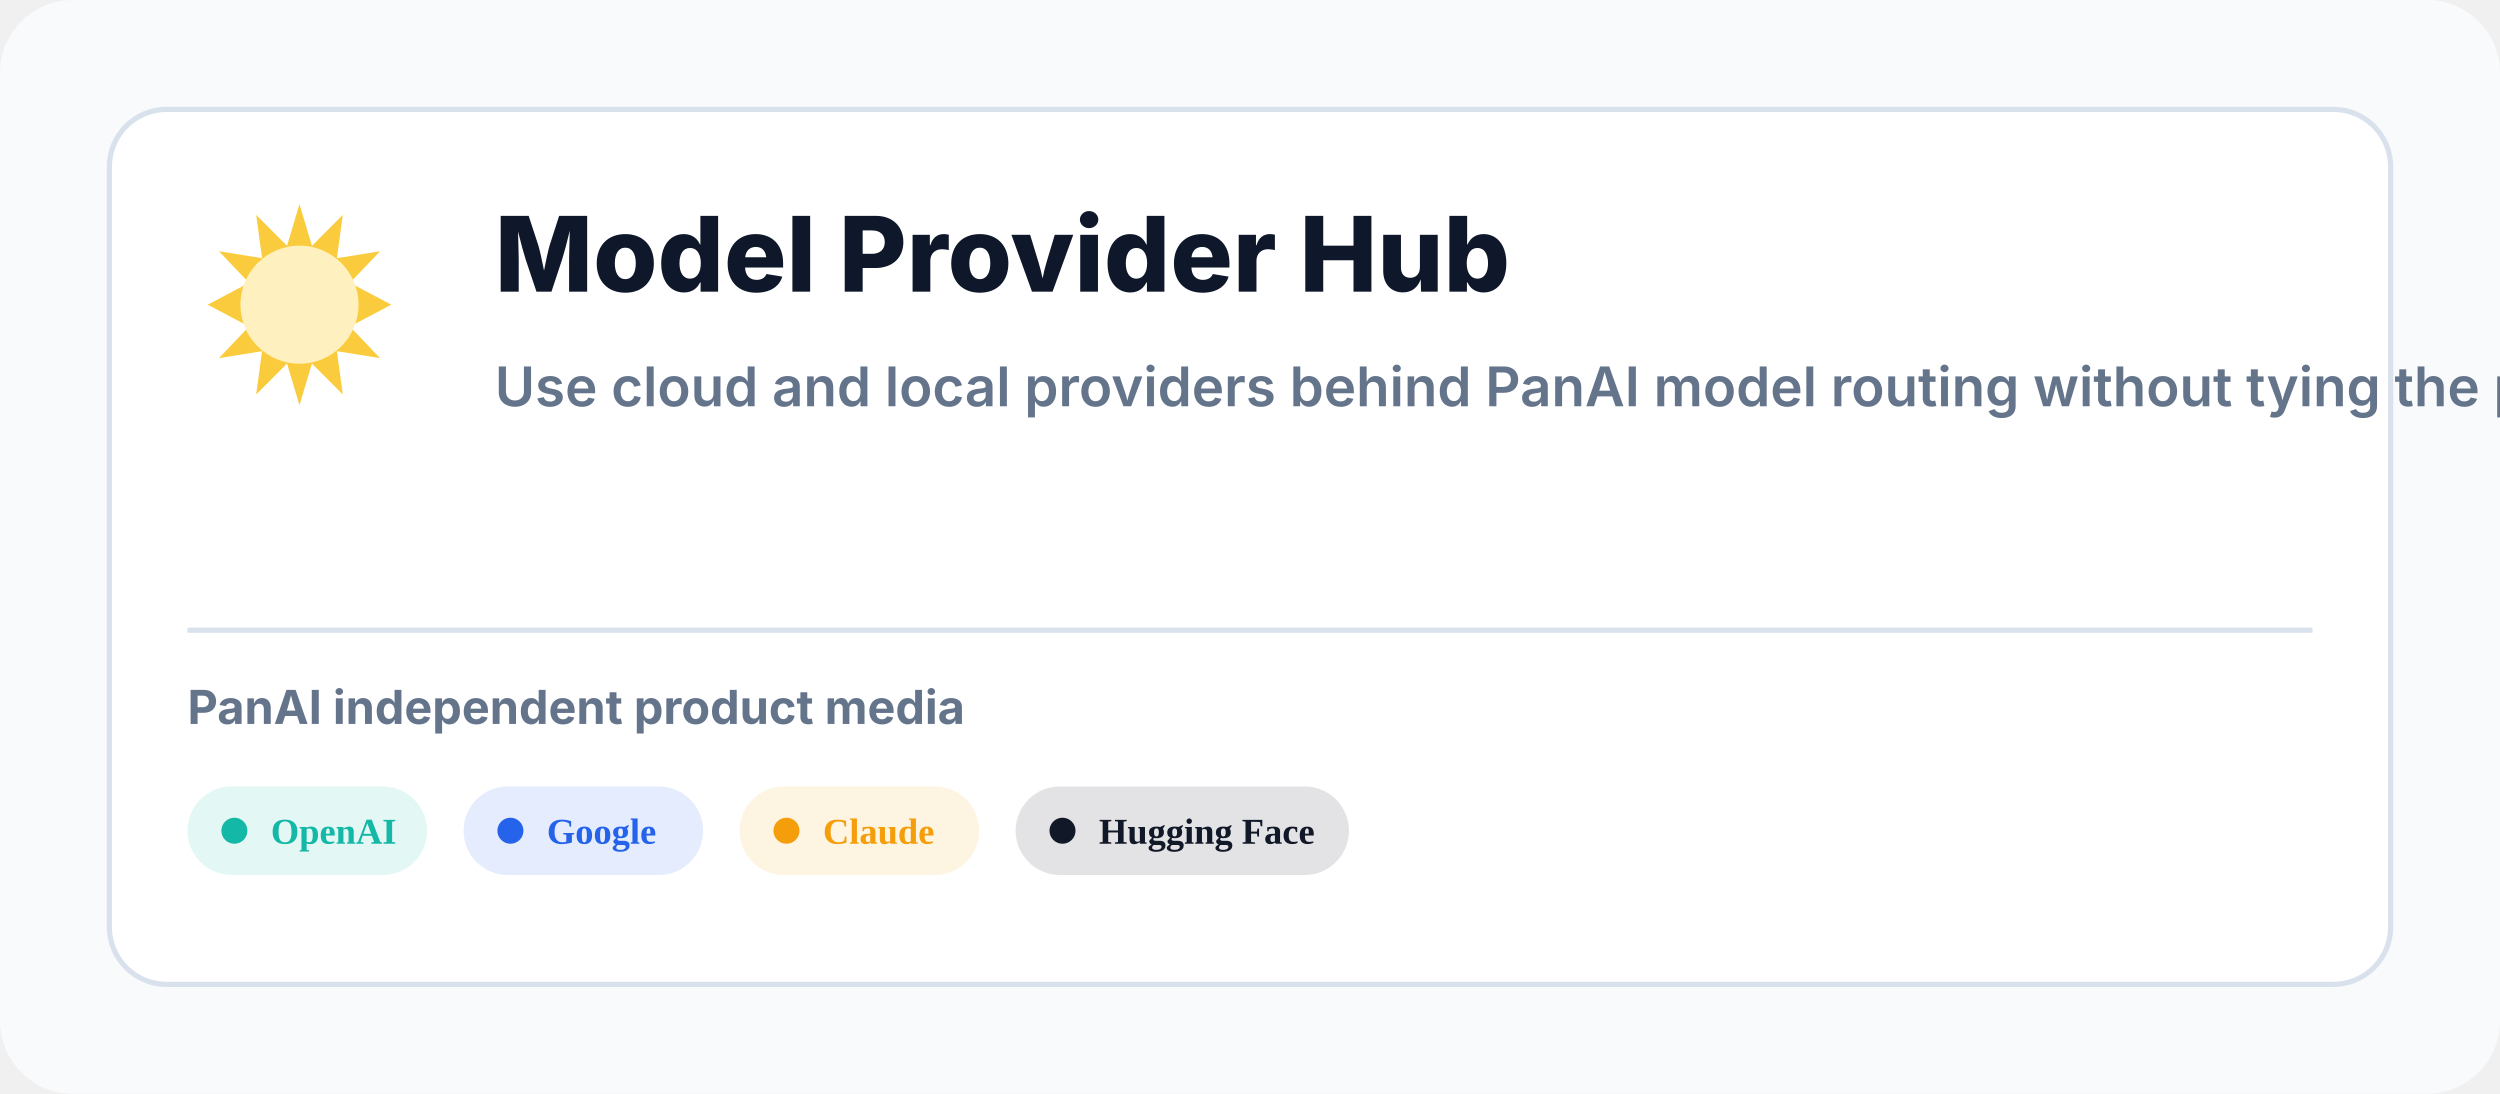
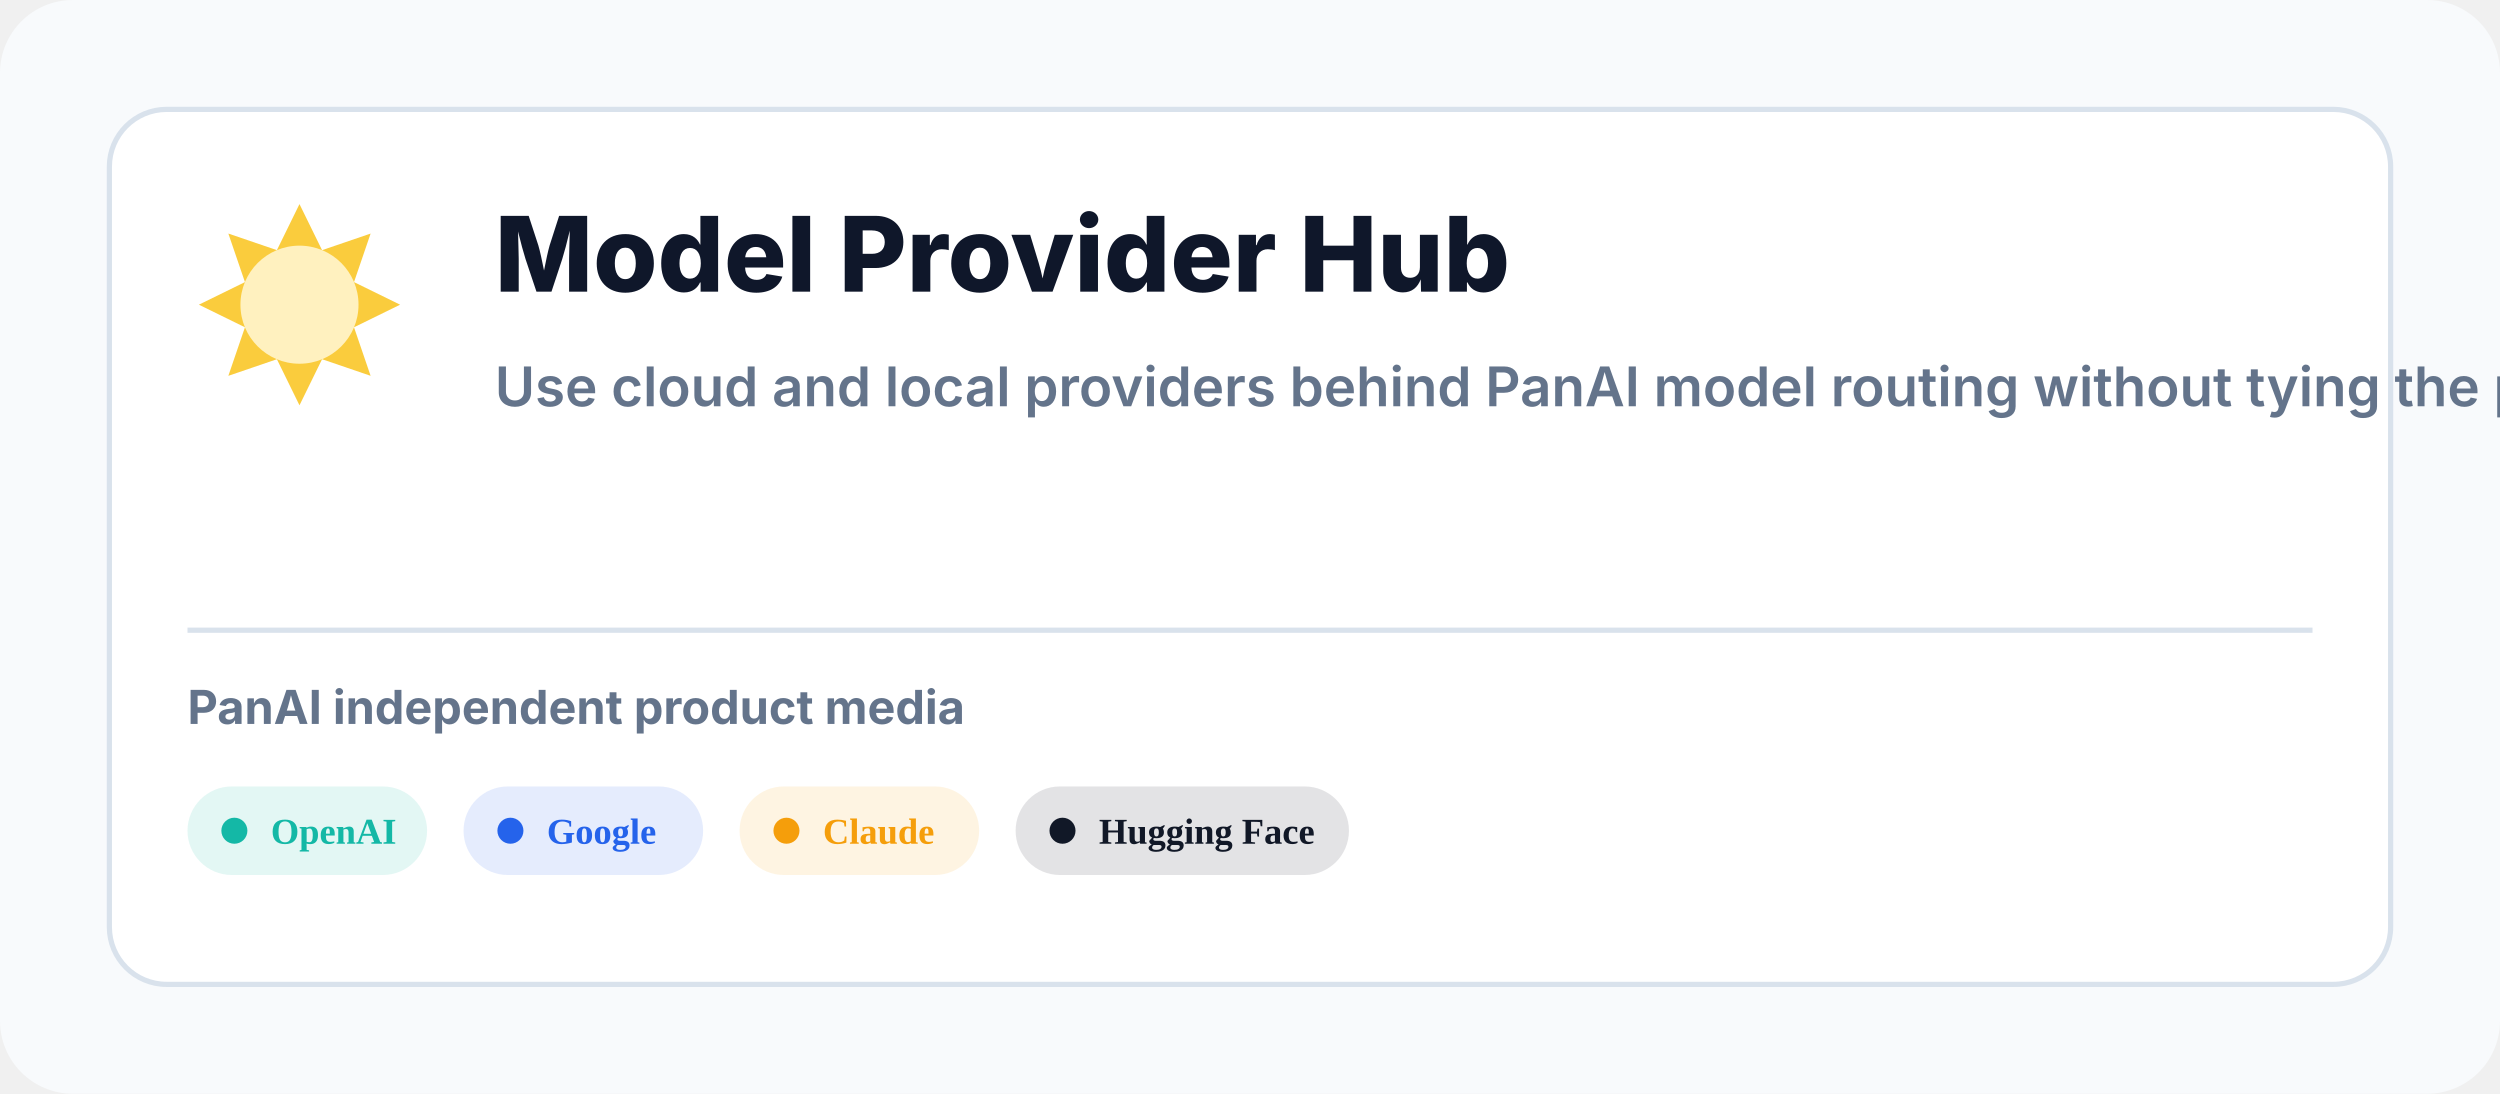
<svg xmlns="http://www.w3.org/2000/svg" width="960" height="420" viewBox="0 0 960 420" role="img" aria-label="Model Provider Hub">
  <rect width="960" height="420" rx="28" fill="#f8fafc" />
  <rect x="42" y="42" width="876" height="336" rx="22" fill="#ffffff" stroke="#d9e2ec" stroke-width="2" />
  <g transform="translate(72 74) scale(1.075)">
-     <path d="M40 4.06 44.45 18.98 55.47 7.93 53.37 23.39 68.79 20.9 58.02 32.2 72.81 40 58.02 47.8 68.79 59.1 53.37 56.61 55.47 72.07 44.45 61.02 40 75.94 35.55 61.02 24.53 72.07 26.63 56.61 11.21 59.1 21.98 47.8 7.19 40 21.98 32.2 11.21 20.9 26.63 23.39 24.53 7.93 35.55 18.98Z" fill="#FACC3D" />
+     <path d="M40 4.06 48.07 20.52 65.41 14.59 59.48 31.93 75.94 40 59.48 48.07 65.41 65.41 48.07 59.48 40 75.94 31.93 59.48 14.59 65.41 20.52 48.07 4.06 40 20.52 31.93 14.59 14.59 31.93 20.52Z" fill="#FACC3D" />
    <circle cx="40" cy="40" r="21.09" fill="#FFF1BF" />
  </g>
  <text x="190" y="112" font-family="Inter, ui-sans-serif, system-ui, -apple-system, BlinkMacSystemFont, Segoe UI, sans-serif" font-size="40" font-weight="800" fill="#0f172a">Model Provider Hub</text>
  <text x="190" y="156" font-family="Inter, ui-sans-serif, system-ui, -apple-system, BlinkMacSystemFont, Segoe UI, sans-serif" font-size="21" font-weight="600" fill="#64748b">Use cloud and local providers behind PanAI model routing without tying the product identity to one vendor.</text>
  <line x1="72" y1="242" x2="888" y2="242" stroke="#d9e2ec" stroke-width="2" />
  <text x="72" y="278" font-family="Inter, ui-sans-serif, system-ui, -apple-system, BlinkMacSystemFont, Segoe UI, sans-serif" font-size="18" font-weight="700" fill="#64748b">PanAI independent product media</text>
  <rect x="72" y="302" width="92" height="34" rx="17" fill="#14b8a6" fill-opacity="0.12" />
  <circle cx="90" cy="319" r="5" fill="#14b8a6" />
  <text x="104" y="324" font-size="14" font-weight="700" fill="#14b8a6">OpenAI</text>
  <rect x="178" y="302" width="92" height="34" rx="17" fill="#2563eb" fill-opacity="0.12" />
  <circle cx="196" cy="319" r="5" fill="#2563eb" />
  <text x="210" y="324" font-size="14" font-weight="700" fill="#2563eb">Google</text>
  <rect x="284" y="302" width="92" height="34" rx="17" fill="#f59e0b" fill-opacity="0.12" />
  <circle cx="302" cy="319" r="5" fill="#f59e0b" />
  <text x="316" y="324" font-size="14" font-weight="700" fill="#f59e0b">Claude</text>
  <rect x="390" y="302" width="128" height="34" rx="17" fill="#111827" fill-opacity="0.12" />
  <circle cx="408" cy="319" r="5" fill="#111827" />
  <text x="422" y="324" font-size="14" font-weight="700" fill="#111827">Hugging Face</text>
</svg>
